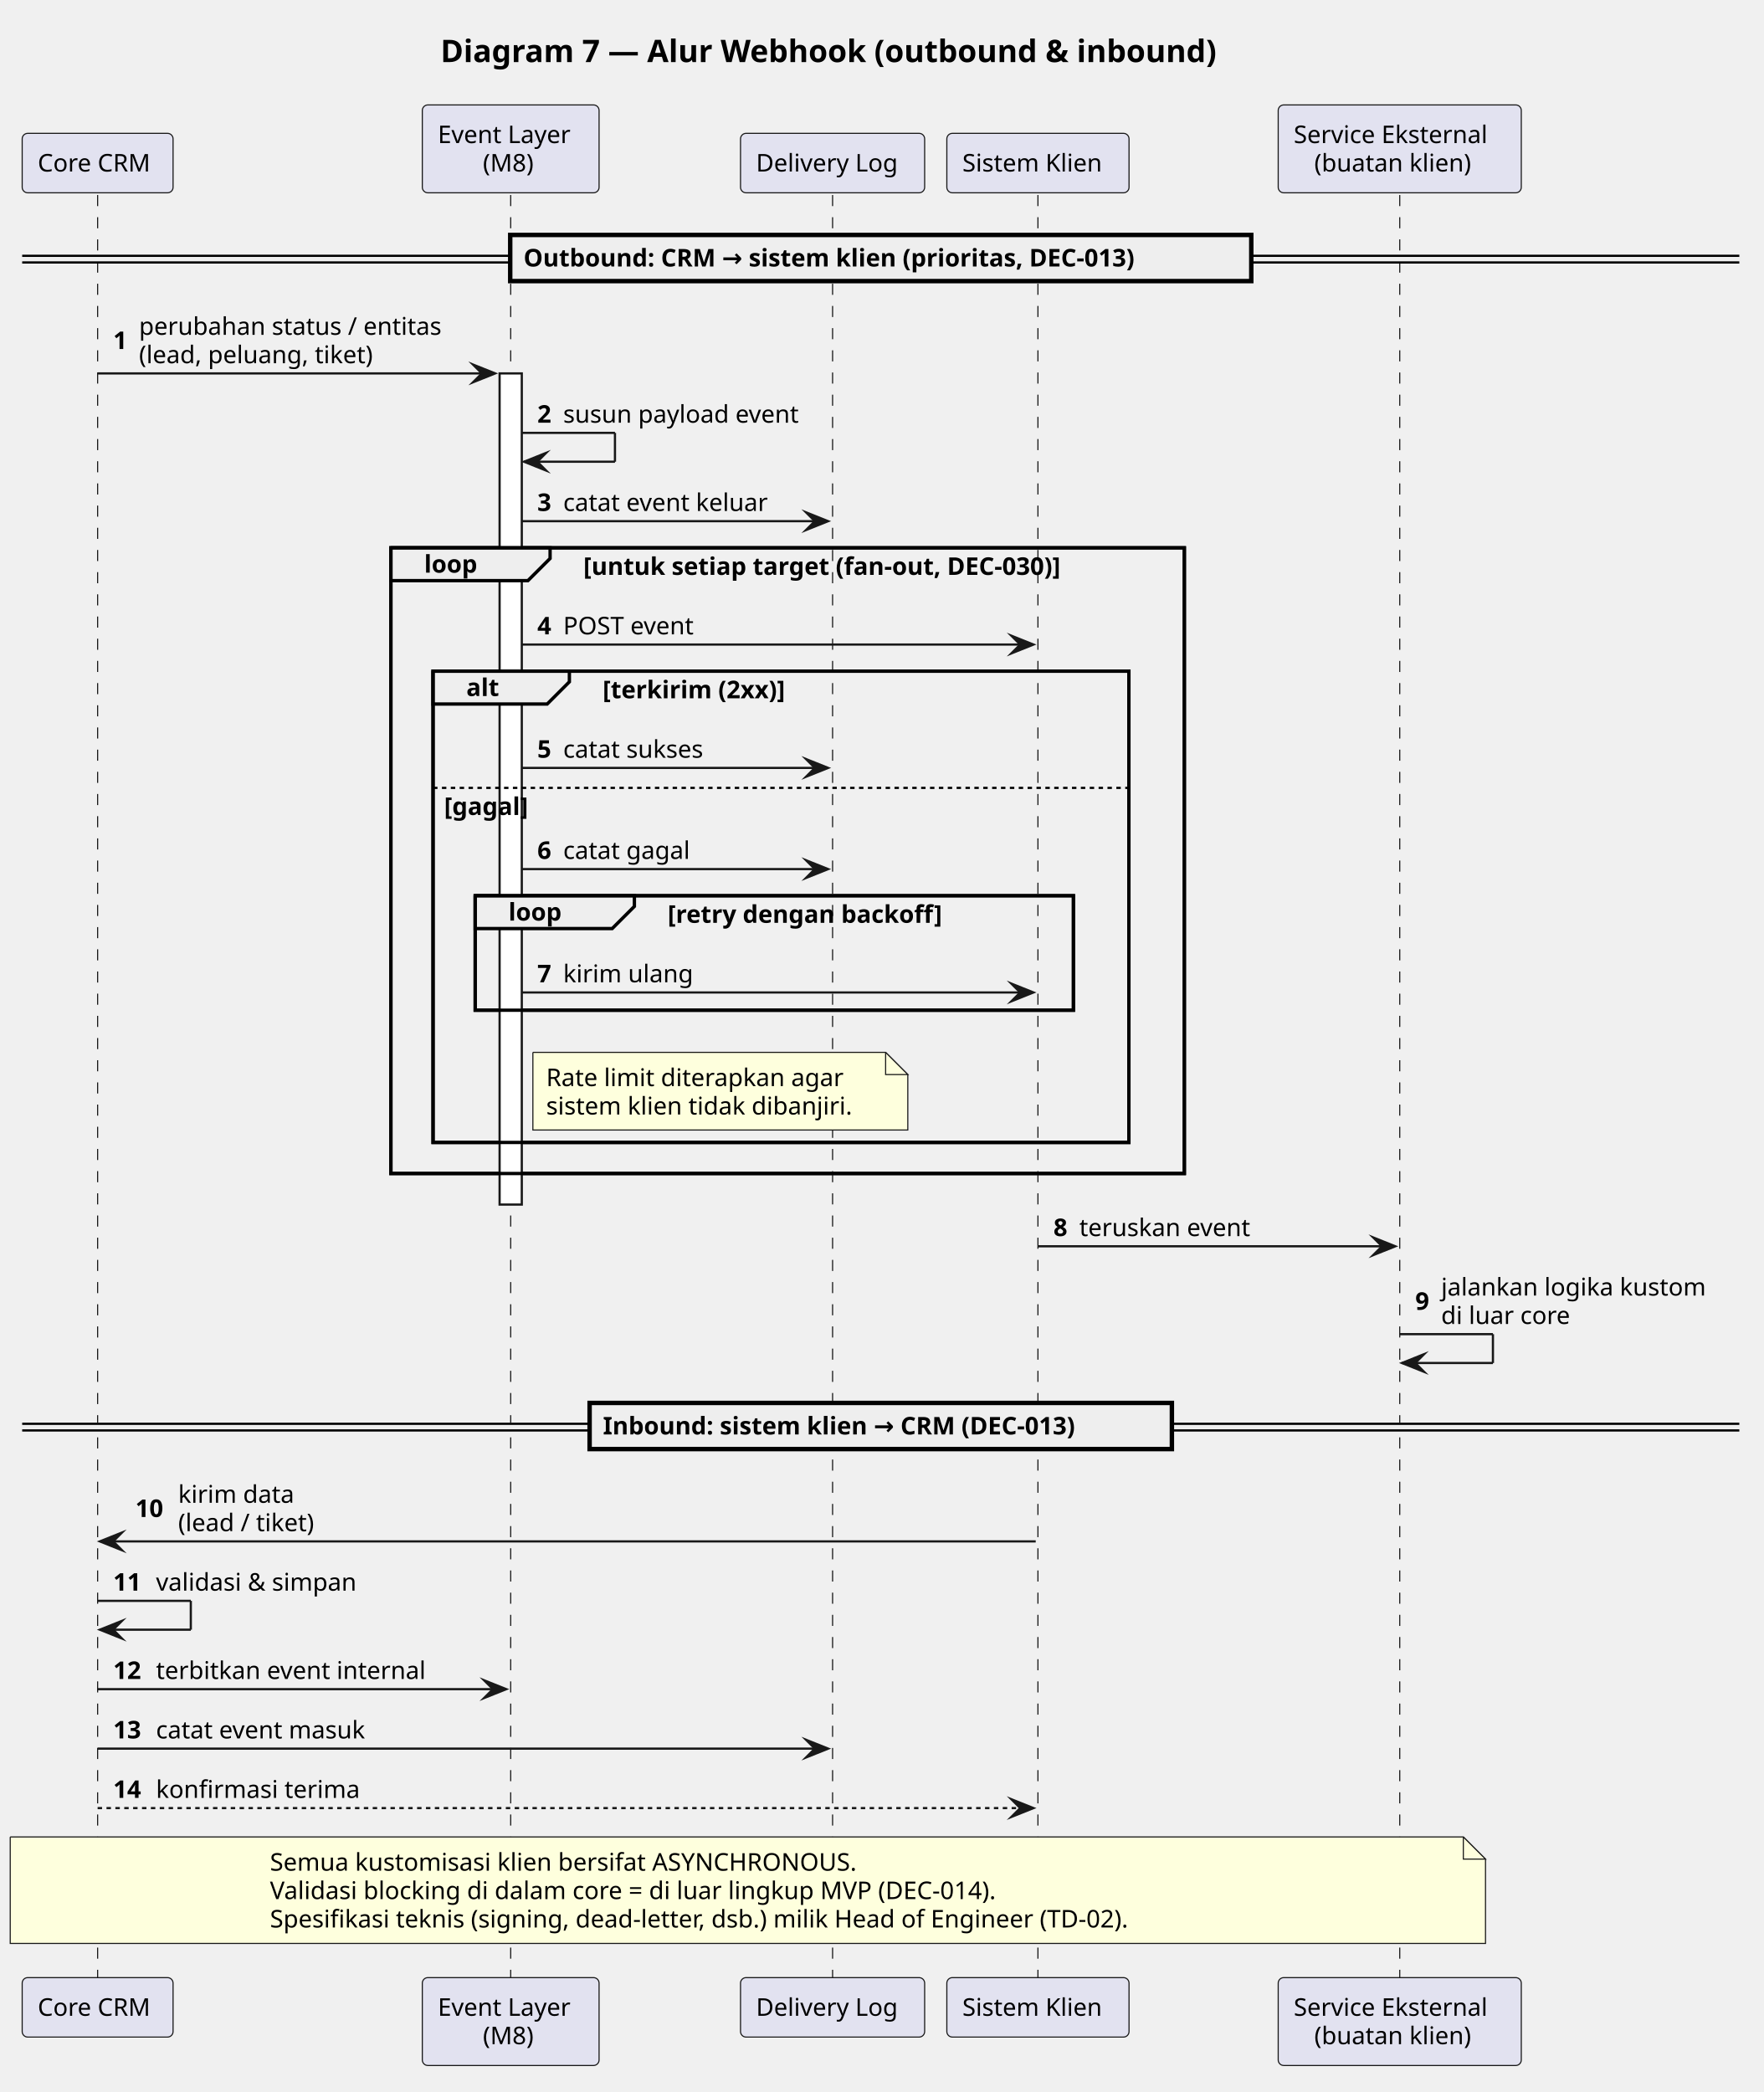
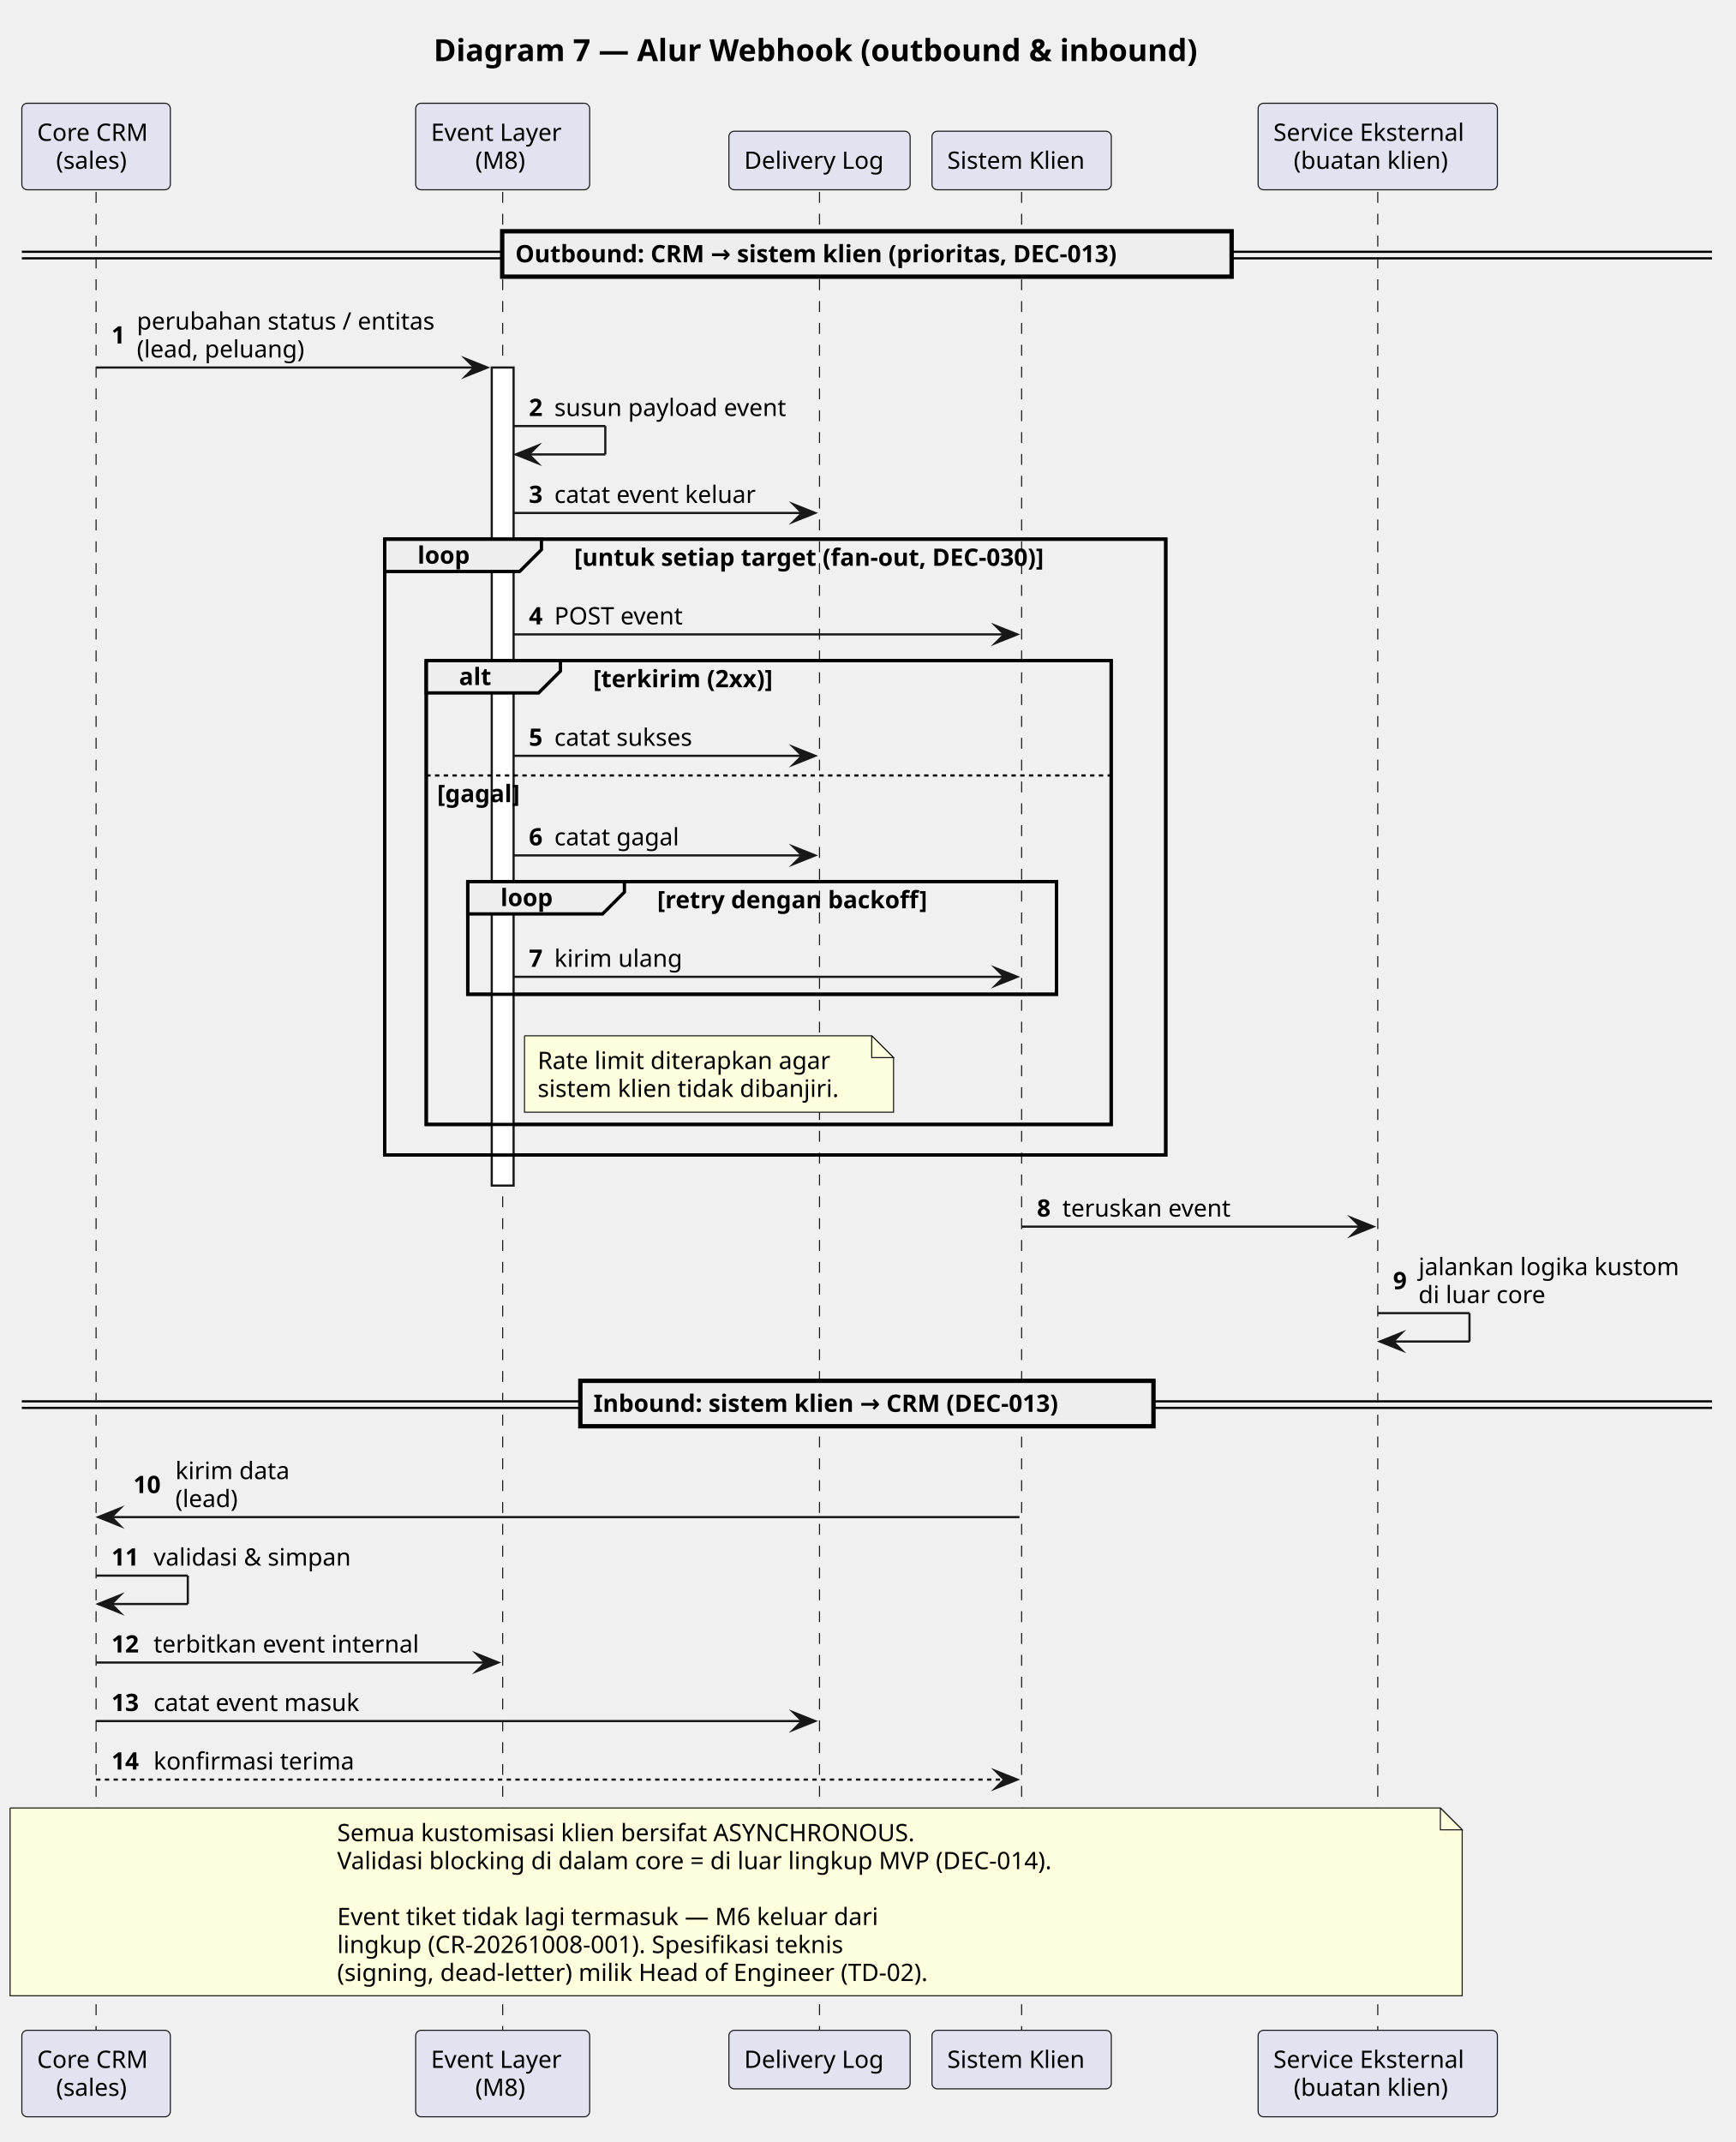
- <svg xmlns="http://www.w3.org/2000/svg" version="1.1" data-diagram-type="SEQUENCE" style="width:795px;height:943px;background:#FFFFFF;" width="795px" height="943px" viewBox="0 0 795 943" zoomAndPan="magnify" preserveAspectRatio="none" contentStyleType="text/css">
+ <svg xmlns="http://www.w3.org/2000/svg" version="1.1" data-diagram-type="SEQUENCE" style="width:795px;height:981px;background:#FFFFFF;" width="795px" height="981px" viewBox="0 0 795 981" zoomAndPan="magnify" preserveAspectRatio="none" contentStyleType="text/css">
  <defs />
  <g font-family="sans-serif" lengthAdjust="spacing">
    <g class="title" data-source-line="1">
      <text x="198.553" y="27.995" fill="#000" font-size="14" textLength="395.903" font-weight="700">Diagram 7 — Alur Webhook (outbound &amp; inbound)</text>
    </g>
    <rect x="176.2" y="246.93" width="357.658" height="282.047" fill="none" style="stroke:#000;stroke-width:1.5;" />
    <rect x="195.2" y="302.539" width="313.658" height="212.438" fill="none" style="stroke:#000;stroke-width:1.5;" />
    <rect x="214.2" y="403.758" width="269.658" height="51.609" fill="none" style="stroke:#000;stroke-width:1.5;" />
    <g>
-       <rect x="40.506" y="87.906" width="8" height="803.531" fill="#000" fill-opacity="0" />
-       <line x1="44.006" y1="87.906" x2="44.006" y2="891.438" style="stroke:#181818;stroke-width:0.5;stroke-dasharray:5,5;" />
+       <rect x="40.506" y="87.906" width="8" height="841.945" fill="#000" fill-opacity="0" />
+       <line x1="44.006" y1="87.906" x2="44.006" y2="929.852" style="stroke:#181818;stroke-width:0.5;stroke-dasharray:5,5;" />
    </g>
    <g>
-       <rect x="226.7" y="87.906" width="8" height="803.531" fill="#000" fill-opacity="0" />
-       <line x1="230.2" y1="87.906" x2="230.2" y2="891.438" style="stroke:#181818;stroke-width:0.5;stroke-dasharray:5,5;" />
+       <rect x="226.7" y="87.906" width="8" height="841.945" fill="#000" fill-opacity="0" />
+       <line x1="230.2" y1="87.906" x2="230.2" y2="929.852" style="stroke:#181818;stroke-width:0.5;stroke-dasharray:5,5;" />
    </g>
    <g>
      <rect x="225.2" y="168.32" width="10" height="374.656" fill="#FFF" style="stroke:#181818;stroke-width:1;" />
    </g>
    <g>
-       <rect x="371.796" y="87.906" width="8" height="803.531" fill="#000" fill-opacity="0" />
-       <line x1="375.296" y1="87.906" x2="375.296" y2="891.438" style="stroke:#181818;stroke-width:0.5;stroke-dasharray:5,5;" />
+       <rect x="371.796" y="87.906" width="8" height="841.945" fill="#000" fill-opacity="0" />
+       <line x1="375.296" y1="87.906" x2="375.296" y2="929.852" style="stroke:#181818;stroke-width:0.5;stroke-dasharray:5,5;" />
    </g>
    <g>
-       <rect x="464.358" y="87.906" width="8" height="803.531" fill="#000" fill-opacity="0" />
-       <line x1="467.858" y1="87.906" x2="467.858" y2="891.438" style="stroke:#181818;stroke-width:0.5;stroke-dasharray:5,5;" />
+       <rect x="464.358" y="87.906" width="8" height="841.945" fill="#000" fill-opacity="0" />
+       <line x1="467.858" y1="87.906" x2="467.858" y2="929.852" style="stroke:#181818;stroke-width:0.5;stroke-dasharray:5,5;" />
    </g>
    <g>
-       <rect x="627.447" y="87.906" width="8" height="803.531" fill="#000" fill-opacity="0" />
-       <line x1="630.947" y1="87.906" x2="630.947" y2="891.438" style="stroke:#181818;stroke-width:0.5;stroke-dasharray:5,5;" />
+       <rect x="627.447" y="87.906" width="8" height="841.945" fill="#000" fill-opacity="0" />
+       <line x1="630.947" y1="87.906" x2="630.947" y2="929.852" style="stroke:#181818;stroke-width:0.5;stroke-dasharray:5,5;" />
    </g>
-     <rect x="10" y="60.102" width="68.012" height="26.805" fill="#E2E2F0" style="stroke:#181818;stroke-width:0.5;" rx="2.5" ry="2.5" />
-     <text x="17" y="77.312" fill="#000" font-size="11" textLength="54.012">Core CRM</text>
+     <rect x="10" y="47.297" width="68.012" height="39.609" fill="#E2E2F0" style="stroke:#181818;stroke-width:0.5;" rx="2.5" ry="2.5" />
+     <text x="17" y="64.507" fill="#000" font-size="11" textLength="54.012">Core CRM</text>
+     <text x="25.701" y="77.312" fill="#000" font-size="11" textLength="36.609">(sales)</text>
    <rect x="190.361" y="47.297" width="79.678" height="39.609" fill="#E2E2F0" style="stroke:#181818;stroke-width:0.5;" rx="2.5" ry="2.5" />
    <text x="197.361" y="64.507" fill="#000" font-size="11" textLength="65.678">Event Layer</text>
    <text x="217.664" y="77.312" fill="#000" font-size="11" textLength="25.072">(M8)</text>
    <rect x="333.797" y="60.102" width="82.997" height="26.805" fill="#E2E2F0" style="stroke:#181818;stroke-width:0.5;" rx="2.5" ry="2.5" />
    <text x="340.797" y="77.312" fill="#000" font-size="11" textLength="68.997">Delivery Log</text>
    <rect x="426.794" y="60.102" width="82.127" height="26.805" fill="#E2E2F0" style="stroke:#181818;stroke-width:0.5;" rx="2.5" ry="2.5" />
    <text x="433.794" y="77.312" fill="#000" font-size="11" textLength="68.127">Sistem Klien</text>
    <rect x="576.161" y="47.297" width="109.573" height="39.609" fill="#E2E2F0" style="stroke:#181818;stroke-width:0.5;" rx="2.5" ry="2.5" />
    <text x="583.161" y="64.507" fill="#000" font-size="11" textLength="95.573">Service Eksternal</text>
    <text x="592.437" y="77.312" fill="#000" font-size="11" textLength="77.021">(buatan klien)</text>
-     <rect x="10" y="891.438" width="68.012" height="26.805" fill="#E2E2F0" style="stroke:#181818;stroke-width:0.5;" rx="2.5" ry="2.5" />
-     <text x="17" y="908.648" fill="#000" font-size="11" textLength="54.012">Core CRM</text>
-     <rect x="190.361" y="891.438" width="79.678" height="39.609" fill="#E2E2F0" style="stroke:#181818;stroke-width:0.5;" rx="2.5" ry="2.5" />
-     <text x="197.361" y="908.648" fill="#000" font-size="11" textLength="65.678">Event Layer</text>
-     <text x="217.664" y="921.453" fill="#000" font-size="11" textLength="25.072">(M8)</text>
-     <rect x="333.797" y="891.438" width="82.997" height="26.805" fill="#E2E2F0" style="stroke:#181818;stroke-width:0.5;" rx="2.5" ry="2.5" />
-     <text x="340.797" y="908.648" fill="#000" font-size="11" textLength="68.997">Delivery Log</text>
-     <rect x="426.794" y="891.438" width="82.127" height="26.805" fill="#E2E2F0" style="stroke:#181818;stroke-width:0.5;" rx="2.5" ry="2.5" />
-     <text x="433.794" y="908.648" fill="#000" font-size="11" textLength="68.127">Sistem Klien</text>
-     <rect x="576.161" y="891.438" width="109.573" height="39.609" fill="#E2E2F0" style="stroke:#181818;stroke-width:0.5;" rx="2.5" ry="2.5" />
-     <text x="583.161" y="908.648" fill="#000" font-size="11" textLength="95.573">Service Eksternal</text>
-     <text x="592.437" y="921.453" fill="#000" font-size="11" textLength="77.021">(buatan klien)</text>
+     <rect x="10" y="929.852" width="68.012" height="39.609" fill="#E2E2F0" style="stroke:#181818;stroke-width:0.5;" rx="2.5" ry="2.5" />
+     <text x="17" y="947.062" fill="#000" font-size="11" textLength="54.012">Core CRM</text>
+     <text x="25.701" y="959.867" fill="#000" font-size="11" textLength="36.609">(sales)</text>
+     <rect x="190.361" y="929.852" width="79.678" height="39.609" fill="#E2E2F0" style="stroke:#181818;stroke-width:0.5;" rx="2.5" ry="2.5" />
+     <text x="197.361" y="947.062" fill="#000" font-size="11" textLength="65.678">Event Layer</text>
+     <text x="217.664" y="959.867" fill="#000" font-size="11" textLength="25.072">(M8)</text>
+     <rect x="333.797" y="929.852" width="82.997" height="26.805" fill="#E2E2F0" style="stroke:#181818;stroke-width:0.5;" rx="2.5" ry="2.5" />
+     <text x="340.797" y="947.062" fill="#000" font-size="11" textLength="68.997">Delivery Log</text>
+     <rect x="426.794" y="929.852" width="82.127" height="26.805" fill="#E2E2F0" style="stroke:#181818;stroke-width:0.5;" rx="2.5" ry="2.5" />
+     <text x="433.794" y="947.062" fill="#000" font-size="11" textLength="68.127">Sistem Klien</text>
+     <rect x="576.161" y="929.852" width="109.573" height="39.609" fill="#E2E2F0" style="stroke:#181818;stroke-width:0.5;" rx="2.5" ry="2.5" />
+     <text x="583.161" y="947.062" fill="#000" font-size="11" textLength="95.573">Service Eksternal</text>
+     <text x="592.437" y="959.867" fill="#000" font-size="11" textLength="77.021">(buatan klien)</text>
    <rect x="10" y="115.309" width="774.009" height="3" fill="#EEE" style="stroke:#EEE;stroke-width:1;" />
    <line x1="10" y1="115.309" x2="784.009" y2="115.309" style="stroke:#000;stroke-width:1;" />
    <line x1="10" y1="118.309" x2="784.009" y2="118.309" style="stroke:#000;stroke-width:1;" />
    <rect x="229.983" y="105.906" width="334.042" height="20.805" fill="#EEE" style="stroke:#000;stroke-width:2;" />
    <text x="235.983" y="120.117" fill="#000" font-size="11" textLength="316.212" font-weight="700">Outbound: CRM → sistem klien (prioritas, DEC-013)</text>
    <polygon points="213.2,164.32,223.2,168.32,213.2,172.32,217.2,168.32" fill="#181818" style="stroke:#181818;stroke-width:1;stroke-linejoin:miter;stroke-miterlimit:10;" />
    <line x1="44.006" y1="168.32" x2="219.2" y2="168.32" style="stroke:#181818;stroke-width:1;" />
    <text x="51.006" y="157.324" fill="#000" font-size="11" font-weight="700">1</text>
    <text x="62.66" y="150.921" fill="#000" font-size="11" textLength="145.541">perubahan status / entitas</text>
-     <text x="62.66" y="163.726" fill="#000" font-size="11" textLength="115.409">(lead, peluang, tiket)</text>
+     <text x="62.66" y="163.726" fill="#000" font-size="11" textLength="83.596">(lead, peluang)</text>
    <line x1="235.2" y1="195.125" x2="277.2" y2="195.125" style="stroke:#181818;stroke-width:1;" />
    <line x1="277.2" y1="195.125" x2="277.2" y2="208.125" style="stroke:#181818;stroke-width:1;" />
    <line x1="236.2" y1="208.125" x2="277.2" y2="208.125" style="stroke:#181818;stroke-width:1;" />
    <polygon points="246.2,204.125,236.2,208.125,246.2,212.125,242.2,208.125" fill="#181818" style="stroke:#181818;stroke-width:1;stroke-linejoin:miter;stroke-miterlimit:10;" />
    <text x="242.2" y="190.531" fill="#000" font-size="11" font-weight="700">2</text>
    <text x="253.854" y="190.531" fill="#000" font-size="11" textLength="114.442">susun payload event</text>
    <polygon points="363.296,230.93,373.296,234.93,363.296,238.93,367.296,234.93" fill="#181818" style="stroke:#181818;stroke-width:1;stroke-linejoin:miter;stroke-miterlimit:10;" />
    <line x1="235.2" y1="234.93" x2="369.296" y2="234.93" style="stroke:#181818;stroke-width:1;" />
    <text x="242.2" y="230.335" fill="#000" font-size="11" font-weight="700">3</text>
    <text x="253.854" y="230.335" fill="#000" font-size="11" textLength="100.907">catat event keluar</text>
    <path d="M176.2,246.93 L247.959,246.93 L247.959,251.734 L237.959,261.734 L176.2,261.734 L176.2,246.93" style="stroke:#000;stroke-width:1.5;" fill="#EEE" />
    <rect x="176.2" y="246.93" width="357.658" height="282.047" fill="none" style="stroke:#000;stroke-width:1.5;" />
    <text x="191.2" y="258.14" fill="#000" font-size="11" textLength="26.759" font-weight="700">loop</text>
    <text x="262.959" y="259.14" fill="#000" font-size="11" textLength="250.202" font-weight="700">[untuk setiap target (fan-out, DEC-030)]</text>
    <polygon points="455.858,286.539,465.858,290.539,455.858,294.539,459.858,290.539" fill="#181818" style="stroke:#181818;stroke-width:1;stroke-linejoin:miter;stroke-miterlimit:10;" />
    <line x1="235.2" y1="290.539" x2="461.858" y2="290.539" style="stroke:#181818;stroke-width:1;" />
    <text x="242.2" y="285.945" fill="#000" font-size="11" font-weight="700">4</text>
    <text x="253.854" y="285.945" fill="#000" font-size="11" textLength="63.819">POST event</text>
    <path d="M195.2,302.539 L256.652,302.539 L256.652,307.344 L246.652,317.344 L195.2,317.344 L195.2,302.539" style="stroke:#000;stroke-width:1.5;" fill="#EEE" />
    <rect x="195.2" y="302.539" width="313.658" height="212.438" fill="none" style="stroke:#000;stroke-width:1.5;" />
    <text x="210.2" y="313.75" fill="#000" font-size="11" textLength="16.452" font-weight="700">alt</text>
    <text x="271.652" y="314.75" fill="#000" font-size="11" textLength="95.67" font-weight="700">[terkirim (2xx)]</text>
    <polygon points="363.296,342.148,373.296,346.148,363.296,350.148,367.296,346.148" fill="#181818" style="stroke:#181818;stroke-width:1;stroke-linejoin:miter;stroke-miterlimit:10;" />
    <line x1="235.2" y1="346.148" x2="369.296" y2="346.148" style="stroke:#181818;stroke-width:1;" />
    <text x="242.2" y="341.554" fill="#000" font-size="11" font-weight="700">5</text>
    <text x="253.854" y="341.554" fill="#000" font-size="11" textLength="68.954">catat sukses</text>
    <line x1="195.2" y1="355.148" x2="508.858" y2="355.148" style="stroke:#000;stroke-width:1;stroke-dasharray:2,2;" />
    <text x="200.2" y="367.359" fill="#000" font-size="11" textLength="44.419" font-weight="700">[gagal]</text>
    <polygon points="363.296,387.758,373.296,391.758,363.296,395.758,367.296,391.758" fill="#181818" style="stroke:#181818;stroke-width:1;stroke-linejoin:miter;stroke-miterlimit:10;" />
    <line x1="235.2" y1="391.758" x2="369.296" y2="391.758" style="stroke:#181818;stroke-width:1;" />
    <text x="242.2" y="387.164" fill="#000" font-size="11" font-weight="700">6</text>
    <text x="253.854" y="387.164" fill="#000" font-size="11" textLength="62.154">catat gagal</text>
    <path d="M214.2,403.758 L285.959,403.758 L285.959,408.563 L275.959,418.563 L214.2,418.563 L214.2,403.758" style="stroke:#000;stroke-width:1.5;" fill="#EEE" />
    <rect x="214.2" y="403.758" width="269.658" height="51.609" fill="none" style="stroke:#000;stroke-width:1.5;" />
    <text x="229.2" y="414.968" fill="#000" font-size="11" textLength="26.759" font-weight="700">loop</text>
    <text x="300.959" y="415.968" fill="#000" font-size="11" textLength="141.007" font-weight="700">[retry dengan backoff]</text>
    <polygon points="455.858,443.367,465.858,447.367,455.858,451.367,459.858,447.367" fill="#181818" style="stroke:#181818;stroke-width:1;stroke-linejoin:miter;stroke-miterlimit:10;" />
    <line x1="235.2" y1="447.367" x2="461.858" y2="447.367" style="stroke:#181818;stroke-width:1;" />
    <text x="242.2" y="442.773" fill="#000" font-size="11" font-weight="700">7</text>
    <text x="253.854" y="442.773" fill="#000" font-size="11" textLength="61.939">kirim ulang</text>
    <path d="M240.2,474.367 L240.2,509.367 L409.2,509.367 L409.2,484.367 L399.2,474.367 L240.2,474.367" style="stroke:#181818;stroke-width:0.5;" fill="#FEFFDD" />
    <path d="M399.2,474.367 L399.2,484.367 L409.2,484.367 L399.2,474.367" style="stroke:#181818;stroke-width:0.5;" fill="#FEFFDD" />
    <text x="246.2" y="489.578" fill="#000" font-size="11" textLength="144.584">Rate limit diterapkan agar</text>
    <text x="246.2" y="502.382" fill="#000" font-size="11" textLength="148.409">sistem klien tidak dibanjiri.</text>
    <polygon points="618.947,557.781,628.947,561.781,618.947,565.781,622.947,561.781" fill="#181818" style="stroke:#181818;stroke-width:1;stroke-linejoin:miter;stroke-miterlimit:10;" />
    <line x1="467.858" y1="561.781" x2="624.947" y2="561.781" style="stroke:#181818;stroke-width:1;" />
    <text x="474.858" y="557.187" fill="#000" font-size="11" font-weight="700">8</text>
    <text x="486.512" y="557.187" fill="#000" font-size="11" textLength="83.214">teruskan event</text>
    <line x1="630.947" y1="601.391" x2="672.947" y2="601.391" style="stroke:#181818;stroke-width:1;" />
    <line x1="672.947" y1="601.391" x2="672.947" y2="614.391" style="stroke:#181818;stroke-width:1;" />
    <line x1="631.947" y1="614.391" x2="672.947" y2="614.391" style="stroke:#181818;stroke-width:1;" />
    <polygon points="641.947,610.391,631.947,614.391,641.947,618.391,637.947,614.391" fill="#181818" style="stroke:#181818;stroke-width:1;stroke-linejoin:miter;stroke-miterlimit:10;" />
    <text x="637.947" y="590.394" fill="#000" font-size="11" font-weight="700">9</text>
    <text x="649.601" y="583.992" fill="#000" font-size="11" textLength="127.408">jalankan logika kustom</text>
    <text x="649.601" y="596.796" fill="#000" font-size="11" textLength="62.391">di luar core</text>
    <rect x="10" y="641.793" width="774.009" height="3" fill="#EEE" style="stroke:#EEE;stroke-width:1;" />
    <line x1="10" y1="641.793" x2="784.009" y2="641.793" style="stroke:#000;stroke-width:1;" />
    <line x1="10" y1="644.793" x2="784.009" y2="644.793" style="stroke:#000;stroke-width:1;" />
    <rect x="265.771" y="632.391" width="262.467" height="20.805" fill="#EEE" style="stroke:#000;stroke-width:2;" />
    <text x="271.771" y="646.601" fill="#000" font-size="11" textLength="244.637" font-weight="700">Inbound: sistem klien → CRM (DEC-013)</text>
    <polygon points="55.006,690.805,45.006,694.805,55.006,698.805,51.006,694.805" fill="#181818" style="stroke:#181818;stroke-width:1;stroke-linejoin:miter;stroke-miterlimit:10;" />
    <line x1="49.006" y1="694.805" x2="466.858" y2="694.805" style="stroke:#181818;stroke-width:1;" />
    <text x="61.006" y="683.808" fill="#000" font-size="11" textLength="15.308" font-weight="700">10</text>
    <text x="80.313" y="677.406" fill="#000" font-size="11" textLength="55.994">kirim data</text>
-     <text x="80.313" y="690.21" fill="#000" font-size="11" textLength="67.649">(lead / tiket)</text>
+     <text x="80.313" y="690.21" fill="#000" font-size="11" textLength="32.13">(lead)</text>
    <line x1="44.006" y1="721.609" x2="86.006" y2="721.609" style="stroke:#181818;stroke-width:1;" />
    <line x1="86.006" y1="721.609" x2="86.006" y2="734.609" style="stroke:#181818;stroke-width:1;" />
    <line x1="45.006" y1="734.609" x2="86.006" y2="734.609" style="stroke:#181818;stroke-width:1;" />
    <polygon points="55.006,730.609,45.006,734.609,55.006,738.609,51.006,734.609" fill="#181818" style="stroke:#181818;stroke-width:1;stroke-linejoin:miter;stroke-miterlimit:10;" />
    <text x="51.006" y="717.015" fill="#000" font-size="11" textLength="15.308" font-weight="700">11</text>
    <text x="70.313" y="717.015" fill="#000" font-size="11" textLength="97.641">validasi &amp; simpan</text>
    <polygon points="218.2,757.414,228.2,761.414,218.2,765.414,222.2,761.414" fill="#181818" style="stroke:#181818;stroke-width:1;stroke-linejoin:miter;stroke-miterlimit:10;" />
    <line x1="44.006" y1="761.414" x2="224.2" y2="761.414" style="stroke:#181818;stroke-width:1;" />
    <text x="51.006" y="756.82" fill="#000" font-size="11" textLength="15.308" font-weight="700">12</text>
    <text x="70.313" y="756.82" fill="#000" font-size="11" textLength="130.759">terbitkan event internal</text>
    <polygon points="363.296,784.219,373.296,788.219,363.296,792.219,367.296,788.219" fill="#181818" style="stroke:#181818;stroke-width:1;stroke-linejoin:miter;stroke-miterlimit:10;" />
    <line x1="44.006" y1="788.219" x2="369.296" y2="788.219" style="stroke:#181818;stroke-width:1;" />
    <text x="51.006" y="783.625" fill="#000" font-size="11" textLength="15.308" font-weight="700">13</text>
    <text x="70.313" y="783.625" fill="#000" font-size="11" textLength="103.007">catat event masuk</text>
    <polygon points="455.858,811.023,465.858,815.023,455.858,819.023,459.858,815.023" fill="#181818" style="stroke:#181818;stroke-width:1;stroke-linejoin:miter;stroke-miterlimit:10;" />
    <line x1="44.006" y1="815.023" x2="461.858" y2="815.023" style="stroke:#181818;stroke-width:1;stroke-dasharray:2,2;" />
    <text x="51.006" y="810.429" fill="#000" font-size="11" textLength="15.308" font-weight="700">14</text>
    <text x="70.313" y="810.429" fill="#000" font-size="11" textLength="97.378">konfirmasi terima</text>
-     <path d="M4.61,828.023 L4.61,876.023 L669.61,876.023 L669.61,838.023 L659.61,828.023 L4.61,828.023" style="stroke:#181818;stroke-width:0.5;" fill="#FEFFDD" />
+     <path d="M4.61,828.023 L4.61,914.023 L669.61,914.023 L669.61,838.023 L659.61,828.023 L4.61,828.023" style="stroke:#181818;stroke-width:0.5;" fill="#FEFFDD" />
    <path d="M659.61,828.023 L659.61,838.023 L669.61,838.023 L659.61,828.023" style="stroke:#181818;stroke-width:0.5;" fill="#FEFFDD" />
-     <text x="121.691" y="843.234" fill="#000" font-size="11" textLength="282.643">Semua kustomisasi klien bersifat ASYNCHRONOUS.</text>
-     <text x="121.691" y="856.039" fill="#000" font-size="11" textLength="357.124">Validasi blocking di dalam core = di luar lingkup MVP (DEC-014).</text>
-     <text x="121.691" y="868.843" fill="#000" font-size="11" textLength="422.571">Spesifikasi teknis (signing, dead-letter, dsb.) milik Head of Engineer (TD-02).</text>
+     <text x="154.415" y="843.234" fill="#000" font-size="11" textLength="282.643">Semua kustomisasi klien bersifat ASYNCHRONOUS.</text>
+     <text x="154.415" y="856.039" fill="#000" font-size="11" textLength="357.124">Validasi blocking di dalam core = di luar lingkup MVP (DEC-014).</text>
+     <text x="154.415" y="868.843" fill="#000" font-size="11"> </text>
+     <text x="154.415" y="881.648" fill="#000" font-size="11" textLength="266.954">Event tiket tidak lagi termasuk — M6 keluar dari</text>
+     <text x="154.415" y="894.453" fill="#000" font-size="11" textLength="254.762">lingkup (CR-20261008-001). Spesifikasi teknis</text>
+     <text x="154.415" y="907.257" fill="#000" font-size="11" textLength="293.836">(signing, dead-letter) milik Head of Engineer (TD-02).</text>
  </g>
</svg>
